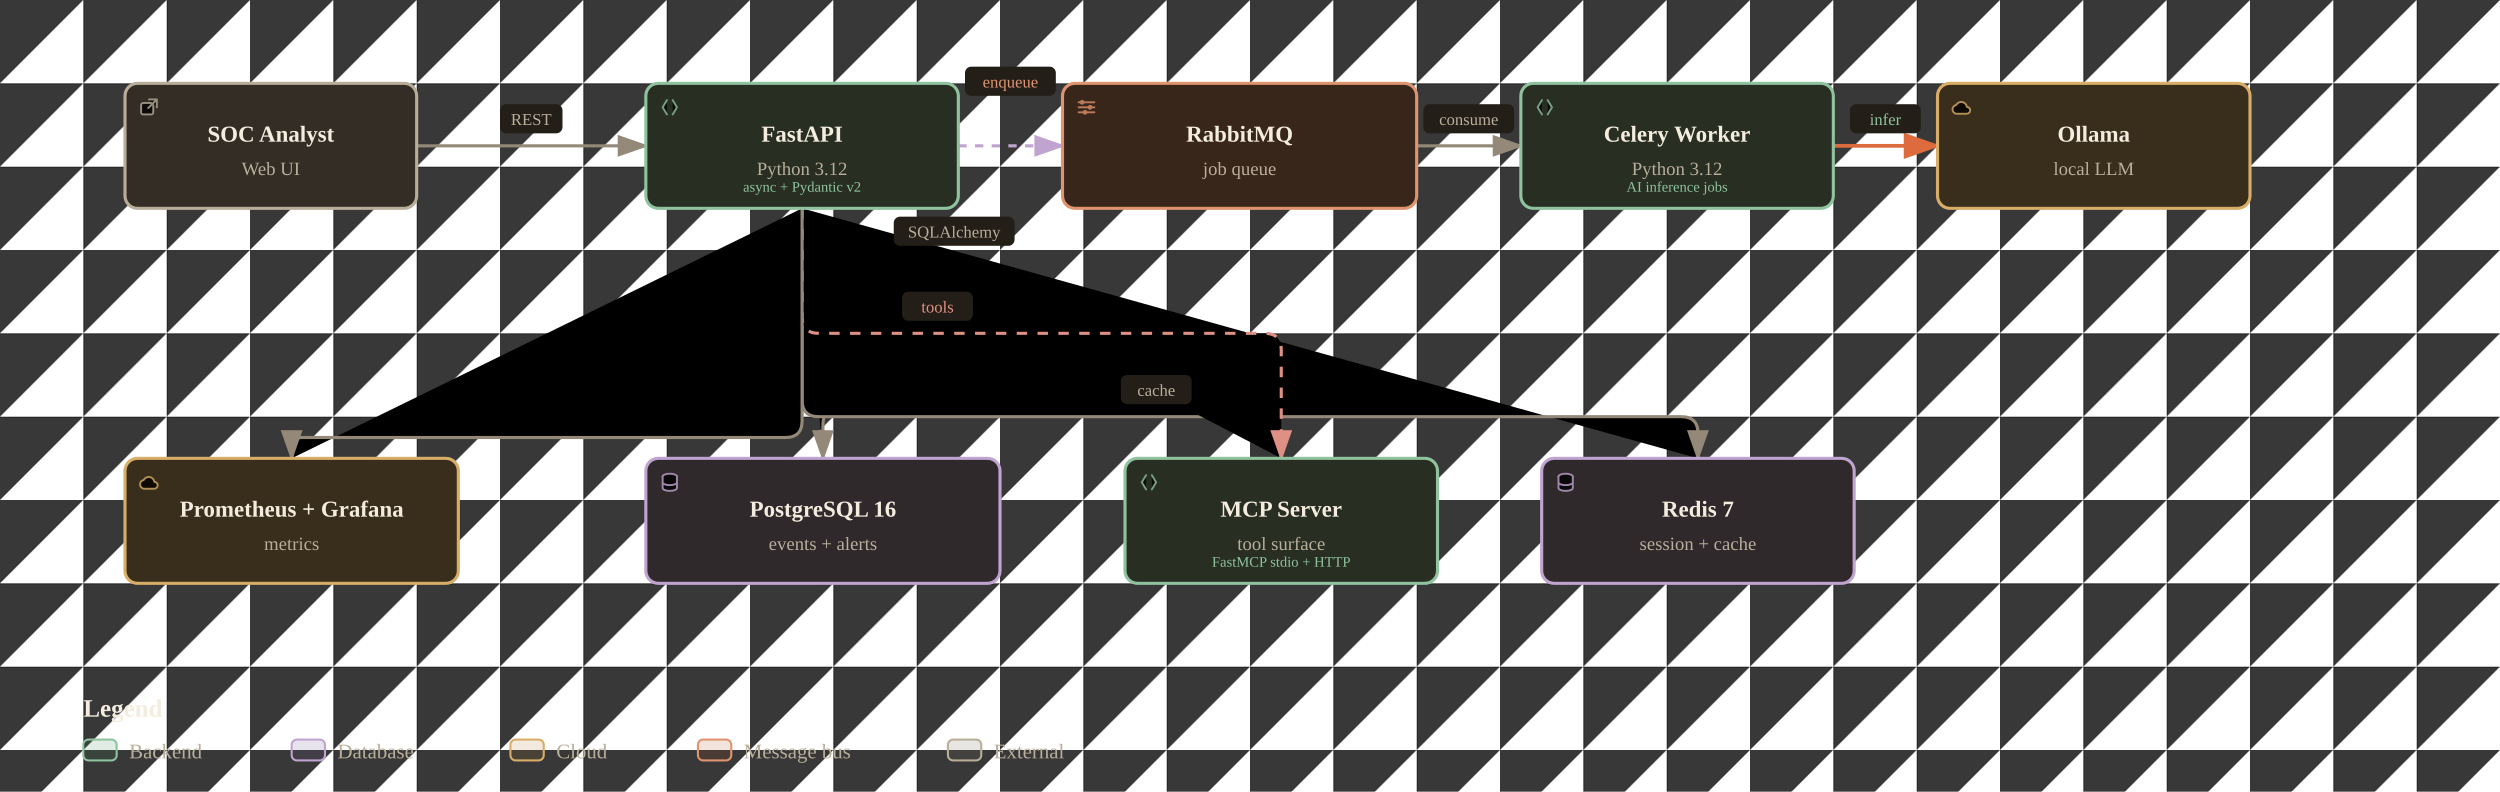
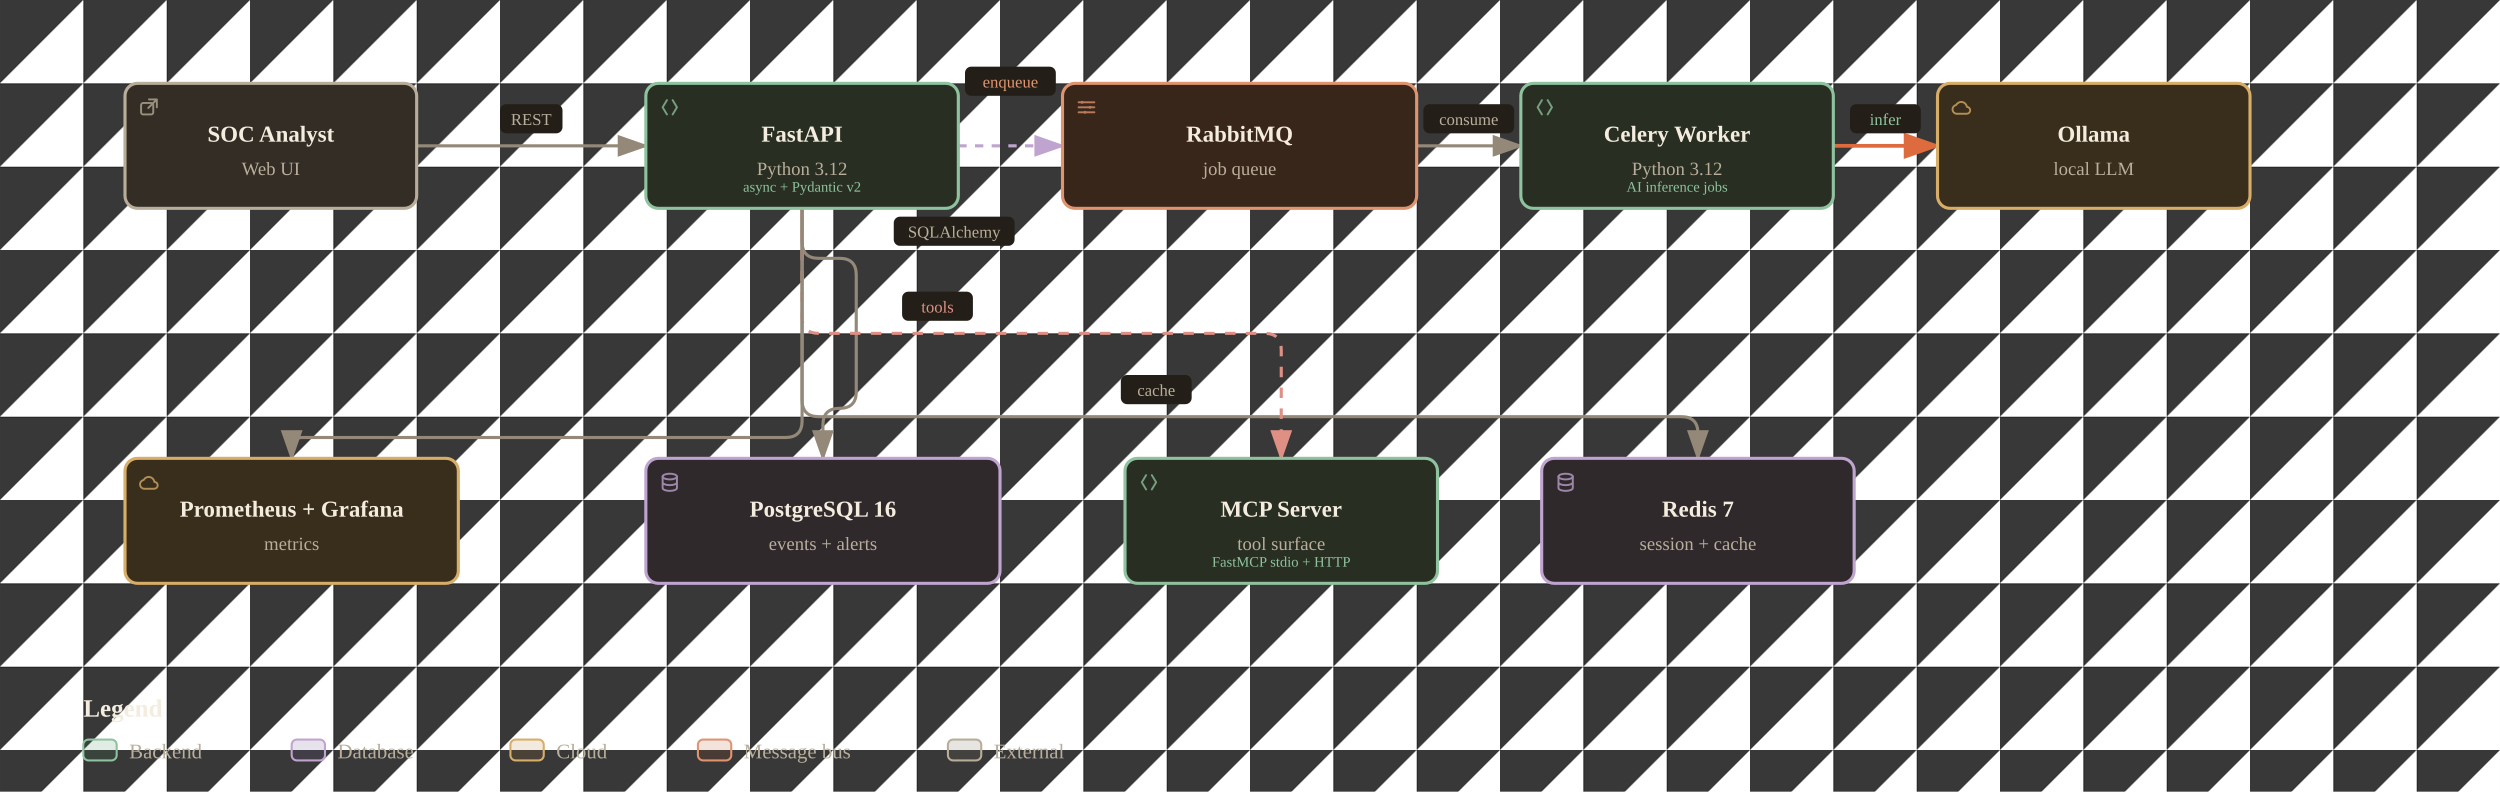
<svg xmlns="http://www.w3.org/2000/svg" viewBox="0 0 1200 380" role="img" lang="en">
  <defs>
    <marker id="arrowhead" markerWidth="10" markerHeight="7" refX="9" refY="3.5" orient="auto">
      <polygon points="0 0, 10 3.5, 0 7" class="m-default" style="fill: #948978" />
    </marker>
    <marker id="arrowhead-emphasis" markerWidth="10" markerHeight="7" refX="9" refY="3.5" orient="auto">
      <polygon points="0 0, 10 3.5, 0 7" class="m-emphasis" style="fill: #dd6b3d" />
    </marker>
    <marker id="arrowhead-security" markerWidth="10" markerHeight="7" refX="9" refY="3.5" orient="auto">
      <polygon points="0 0, 10 3.5, 0 7" class="m-security" style="fill: #df9085" />
    </marker>
    <marker id="arrowhead-dashed" markerWidth="10" markerHeight="7" refX="9" refY="3.5" orient="auto">
      <polygon points="0 0, 10 3.5, 0 7" class="m-dashed" style="fill: #c0a4d0" />
    </marker>
    <pattern id="grid" width="40" height="40" patternUnits="userSpaceOnUse">
      <path d="M 40 0 L 0 0 0 40" class="c-grid" style="stroke-dasharray: 1 3; opacity: 0.78" stroke-width="0.5" />
    </pattern>
  </defs>
  <rect width="100%" height="100%" fill="url(#grid)" />
-   <path data-edge-from="analyst" data-edge-to="api" data-edge-label="REST" data-edge-key="0" data-edge-id="analyst-api" data-composition-points="200,70;310,70" d="M 200 70 L 310 70" class="a-default" style="stroke: #948978" stroke-width="1.5" marker-end="url(#arrowhead)" />
-   <path data-edge-from="api" data-edge-to="postgres" data-edge-label="SQLAlchemy" data-edge-key="1" data-edge-id="api-pg" data-composition-points="385,100;385,124;411,124;411,196;395,196;395,220" d="M 385 100 L 385 116 Q 385 124 393 124 L 403 124 Q 411 124 411 132 L 411 188 Q 411 196 403 196 L 403 196 Q 395 196 395 204 L 395 220" class="a-default" style="stroke: #948978" stroke-width="1.5" marker-end="url(#arrowhead)" />
-   <path data-edge-from="api" data-edge-to="redis" data-edge-label="cache" data-edge-key="2" data-edge-id="api-redis" data-composition-points="385,100;385,200;815,200;815,220" d="M 385 100 L 385 192 Q 385 200 393 200 L 807 200 Q 815 200 815 208 L 815 220" class="a-default" style="stroke: #948978" stroke-width="1.5" marker-end="url(#arrowhead)" />
-   <path data-edge-from="api" data-edge-to="rabbit" data-edge-label="enqueue" data-edge-key="3" data-edge-id="api-rabbit" data-composition-points="460,70;510,70" d="M 460 70 L 510 70" class="a-dashed" style="stroke: #c0a4d0; stroke-dasharray: 4,4" stroke-width="1.5" marker-end="url(#arrowhead-dashed)" />
-   <path data-edge-from="rabbit" data-edge-to="celery" data-edge-label="consume" data-edge-key="4" data-edge-id="rabbit-celery" data-composition-points="680,70;730,70" d="M 680 70 L 730 70" class="a-default" style="stroke: #948978" stroke-width="1.5" marker-end="url(#arrowhead)" />
-   <path data-edge-from="celery" data-edge-to="ollama" data-edge-label="infer" data-edge-key="5" data-edge-id="celery-ollama" data-composition-points="880,70;930,70" d="M 880 70 L 930 70" class="a-emphasis" style="stroke: #dd6b3d" stroke-width="1.8" marker-end="url(#arrowhead-emphasis)" />
-   <path data-edge-from="api" data-edge-to="mcp" data-edge-label="tools" data-edge-key="6" data-edge-id="api-mcp" data-composition-points="385,100;385,160;615,160;615,220" d="M 385 100 L 385 152 Q 385 160 393 160 L 607 160 Q 615 160 615 168 L 615 220" class="a-security" style="stroke: #df9085; stroke-dasharray: 5,5" stroke-width="1.5" marker-end="url(#arrowhead-security)" />
-   <path data-edge-from="api" data-edge-to="prom" data-edge-key="7" data-edge-id="api-prom" data-composition-points="385,100;385,210;140,210;140,220" d="M 385 100 L 385 202 Q 385 210 377 210 L 145 210 Q 140 210 140 215 L 140 220" class="a-default" style="stroke: #948978" stroke-width="1.5" marker-end="url(#arrowhead)" />
+   <path data-edge-from="analyst" data-edge-to="api" data-edge-label="REST" data-edge-key="0" data-edge-id="analyst-api" data-composition-points="200,70;310,70" d="M 200 70 L 310 70" class="a-default" style="stroke: #948978; fill: none" stroke-width="1.5" marker-end="url(#arrowhead)" />
+   <path data-edge-from="api" data-edge-to="postgres" data-edge-label="SQLAlchemy" data-edge-key="1" data-edge-id="api-pg" data-composition-points="385,100;385,124;411,124;411,196;395,196;395,220" d="M 385 100 L 385 116 Q 385 124 393 124 L 403 124 Q 411 124 411 132 L 411 188 Q 411 196 403 196 L 403 196 Q 395 196 395 204 L 395 220" class="a-default" style="stroke: #948978; fill: none" stroke-width="1.5" marker-end="url(#arrowhead)" />
+   <path data-edge-from="api" data-edge-to="redis" data-edge-label="cache" data-edge-key="2" data-edge-id="api-redis" data-composition-points="385,100;385,200;815,200;815,220" d="M 385 100 L 385 192 Q 385 200 393 200 L 807 200 Q 815 200 815 208 L 815 220" class="a-default" style="stroke: #948978; fill: none" stroke-width="1.5" marker-end="url(#arrowhead)" />
+   <path data-edge-from="api" data-edge-to="rabbit" data-edge-label="enqueue" data-edge-key="3" data-edge-id="api-rabbit" data-composition-points="460,70;510,70" d="M 460 70 L 510 70" class="a-dashed" style="stroke: #c0a4d0; fill: none; stroke-dasharray: 4,4" stroke-width="1.5" marker-end="url(#arrowhead-dashed)" />
+   <path data-edge-from="rabbit" data-edge-to="celery" data-edge-label="consume" data-edge-key="4" data-edge-id="rabbit-celery" data-composition-points="680,70;730,70" d="M 680 70 L 730 70" class="a-default" style="stroke: #948978; fill: none" stroke-width="1.5" marker-end="url(#arrowhead)" />
+   <path data-edge-from="celery" data-edge-to="ollama" data-edge-label="infer" data-edge-key="5" data-edge-id="celery-ollama" data-composition-points="880,70;930,70" d="M 880 70 L 930 70" class="a-emphasis" style="stroke: #dd6b3d; fill: none" stroke-width="1.8" marker-end="url(#arrowhead-emphasis)" />
+   <path data-edge-from="api" data-edge-to="mcp" data-edge-label="tools" data-edge-key="6" data-edge-id="api-mcp" data-composition-points="385,100;385,160;615,160;615,220" d="M 385 100 L 385 152 Q 385 160 393 160 L 607 160 Q 615 160 615 168 L 615 220" class="a-security" style="stroke: #df9085; fill: none; stroke-dasharray: 5,5" stroke-width="1.5" marker-end="url(#arrowhead-security)" />
+   <path data-edge-from="api" data-edge-to="prom" data-edge-key="7" data-edge-id="api-prom" data-composition-points="385,100;385,210;140,210;140,220" d="M 385 100 L 385 202 Q 385 210 377 210 L 145 210 Q 140 210 140 215 L 140 220" class="a-default" style="stroke: #948978; fill: none" stroke-width="1.5" marker-end="url(#arrowhead)" />
  <g id="node-analyst" data-node-id="analyst" data-node-label="SOC Analyst" tabindex="0" role="button" aria-label="Focus SOC Analyst, Web UI, Architecture component" aria-pressed="false" data-node-kind="external" data-node-sublabel="Web UI" data-node-context="Architecture component">
-     <rect x="60" y="40" width="140" height="60" rx="6" class="c-mask" style="fill: #231f18" />
+     <rect x="60" y="40" width="140" height="60" rx="6" class="c-mask" style="fill: #231f18; stroke: none" />
    <rect x="60" y="40" width="140" height="60" rx="6" class="c-external" style="fill: rgba(126, 115, 96, 0.18); stroke: #b8ad99" stroke-width="1.5" />
-     <g aria-hidden="true" data-semantic-sigil="external" class="semantic-sigil s-external" style="stroke: currentColor; stroke-width: 1.35; stroke-linecap: round; stroke-linejoin: round; opacity: 0.76; color: #b8ad99" transform="translate(66 46) scale(0.6875)">
+     <g aria-hidden="true" data-semantic-sigil="external" class="semantic-sigil s-external" style="fill: none; stroke: currentColor; stroke-width: 1.35; stroke-linecap: round; stroke-linejoin: round; opacity: 0.76; pointer-events: none; color: #b8ad99" transform="translate(66 46) scale(0.6875)">
      <rect x="2.5" y="5" width="8.5" height="8" rx="1.5" />
      <path d="M8 2.5h5.5V8M13.5 2.5 7.5 8.5" />
    </g>
    <text data-node-label="" data-detail-anchor="" x="130" y="68" class="t-primary" style="fill: #f4eddf" font-size="11" font-weight="600" text-anchor="middle">SOC Analyst</text>
    <text data-detail="context" x="130" y="84" class="t-muted" style="fill: #b9ae9b" font-size="9" text-anchor="middle">Web UI</text>
  </g>
  <g id="node-api" data-node-id="api" data-node-label="FastAPI" tabindex="0" role="button" aria-label="Focus FastAPI, Python 3.12, Architecture component" aria-pressed="false" data-node-kind="backend" data-node-sublabel="Python 3.12" data-node-tag="async + Pydantic v2" data-node-context="Architecture component">
-     <rect x="310" y="40" width="150" height="60" rx="6" class="c-mask" style="fill: #231f18" />
+     <rect x="310" y="40" width="150" height="60" rx="6" class="c-mask" style="fill: #231f18; stroke: none" />
    <rect x="310" y="40" width="150" height="60" rx="6" class="c-backend" style="fill: rgba(63, 132, 92, 0.16); stroke: #8fc29e" stroke-width="1.5" />
-     <g aria-hidden="true" data-semantic-sigil="backend" class="semantic-sigil s-backend" style="stroke: currentColor; stroke-width: 1.35; stroke-linecap: round; stroke-linejoin: round; opacity: 0.76; color: #8fc29e" transform="translate(316 46) scale(0.6875)">
+     <g aria-hidden="true" data-semantic-sigil="backend" class="semantic-sigil s-backend" style="fill: none; stroke: currentColor; stroke-width: 1.35; stroke-linecap: round; stroke-linejoin: round; opacity: 0.76; pointer-events: none; color: #8fc29e" transform="translate(316 46) scale(0.6875)">
      <path d="M6 3 3 8l3 5M10 3l3 5-3 5" />
    </g>
    <text data-node-label="" data-detail-anchor="" x="385" y="68" class="t-primary" style="fill: #f4eddf" font-size="11" font-weight="600" text-anchor="middle">FastAPI</text>
    <text data-detail="context" x="385" y="84" class="t-muted" style="fill: #b9ae9b" font-size="9" text-anchor="middle">Python 3.12</text>
    <text data-detail="fine" x="385" y="92" class="t-backend" style="fill: #8fc29e" font-size="7" text-anchor="middle">async + Pydantic v2</text>
  </g>
  <g id="node-rabbit" data-node-id="rabbit" data-node-label="RabbitMQ" tabindex="0" role="button" aria-label="Focus RabbitMQ, job queue, Architecture component" aria-pressed="false" data-node-kind="messagebus" data-node-sublabel="job queue" data-node-context="Architecture component">
-     <rect x="510" y="40" width="170" height="60" rx="6" class="c-mask" style="fill: #231f18" />
+     <rect x="510" y="40" width="170" height="60" rx="6" class="c-mask" style="fill: #231f18; stroke: none" />
    <rect x="510" y="40" width="170" height="60" rx="6" class="c-messagebus" style="fill: rgba(174, 79, 42, 0.16); stroke: #df946f" stroke-width="1.5" />
-     <g aria-hidden="true" data-semantic-sigil="messagebus" class="semantic-sigil s-messagebus" style="stroke: currentColor; stroke-width: 1.35; stroke-linecap: round; stroke-linejoin: round; opacity: 0.76; color: #df946f" transform="translate(516 46) scale(0.6875)">
+     <g aria-hidden="true" data-semantic-sigil="messagebus" class="semantic-sigil s-messagebus" style="fill: none; stroke: currentColor; stroke-width: 1.35; stroke-linecap: round; stroke-linejoin: round; opacity: 0.76; pointer-events: none; color: #df946f" transform="translate(516 46) scale(0.6875)">
      <path d="M2.5 4.5h11M2.5 8h11M2.5 11.5h11" />
-       <circle cx="5" cy="4.5" r="1" class="sigil-fill" style="fill: currentColor" />
-       <circle cx="10.5" cy="8" r="1" class="sigil-fill" style="fill: currentColor" />
-       <circle cx="7" cy="11.5" r="1" class="sigil-fill" style="fill: currentColor" />
+       <circle cx="5" cy="4.5" r="1" class="sigil-fill" style="fill: currentColor; stroke: none" />
+       <circle cx="10.5" cy="8" r="1" class="sigil-fill" style="fill: currentColor; stroke: none" />
+       <circle cx="7" cy="11.5" r="1" class="sigil-fill" style="fill: currentColor; stroke: none" />
    </g>
    <text data-node-label="" data-detail-anchor="" x="595" y="68" class="t-primary" style="fill: #f4eddf" font-size="11" font-weight="600" text-anchor="middle">RabbitMQ</text>
    <text data-detail="context" x="595" y="84" class="t-muted" style="fill: #b9ae9b" font-size="9" text-anchor="middle">job queue</text>
  </g>
  <g id="node-celery" data-node-id="celery" data-node-label="Celery Worker" tabindex="0" role="button" aria-label="Focus Celery Worker, Python 3.12, Architecture component" aria-pressed="false" data-node-kind="backend" data-node-sublabel="Python 3.12" data-node-tag="AI inference jobs" data-node-context="Architecture component">
-     <rect x="730" y="40" width="150" height="60" rx="6" class="c-mask" style="fill: #231f18" />
+     <rect x="730" y="40" width="150" height="60" rx="6" class="c-mask" style="fill: #231f18; stroke: none" />
    <rect x="730" y="40" width="150" height="60" rx="6" class="c-backend" style="fill: rgba(63, 132, 92, 0.16); stroke: #8fc29e" stroke-width="1.5" />
-     <g aria-hidden="true" data-semantic-sigil="backend" class="semantic-sigil s-backend" style="stroke: currentColor; stroke-width: 1.35; stroke-linecap: round; stroke-linejoin: round; opacity: 0.76; color: #8fc29e" transform="translate(736 46) scale(0.6875)">
+     <g aria-hidden="true" data-semantic-sigil="backend" class="semantic-sigil s-backend" style="fill: none; stroke: currentColor; stroke-width: 1.35; stroke-linecap: round; stroke-linejoin: round; opacity: 0.76; pointer-events: none; color: #8fc29e" transform="translate(736 46) scale(0.6875)">
      <path d="M6 3 3 8l3 5M10 3l3 5-3 5" />
    </g>
    <text data-node-label="" data-detail-anchor="" x="805" y="68" class="t-primary" style="fill: #f4eddf" font-size="11" font-weight="600" text-anchor="middle">Celery Worker</text>
    <text data-detail="context" x="805" y="84" class="t-muted" style="fill: #b9ae9b" font-size="9" text-anchor="middle">Python 3.12</text>
    <text data-detail="fine" x="805" y="92" class="t-backend" style="fill: #8fc29e" font-size="7" text-anchor="middle">AI inference jobs</text>
  </g>
  <g id="node-ollama" data-node-id="ollama" data-node-label="Ollama" tabindex="0" role="button" aria-label="Focus Ollama, local LLM, Architecture component" aria-pressed="false" data-node-kind="cloud" data-node-sublabel="local LLM" data-node-context="Architecture component">
-     <rect x="930" y="40" width="150" height="60" rx="6" class="c-mask" style="fill: #231f18" />
+     <rect x="930" y="40" width="150" height="60" rx="6" class="c-mask" style="fill: #231f18; stroke: none" />
    <rect x="930" y="40" width="150" height="60" rx="6" class="c-cloud" style="fill: rgba(170, 119, 49, 0.16); stroke: #d8ad68" stroke-width="1.5" />
-     <g aria-hidden="true" data-semantic-sigil="cloud" class="semantic-sigil s-cloud" style="stroke: currentColor; stroke-width: 1.35; stroke-linecap: round; stroke-linejoin: round; opacity: 0.76; color: #d8ad68" transform="translate(936 46) scale(0.6875)">
+     <g aria-hidden="true" data-semantic-sigil="cloud" class="semantic-sigil s-cloud" style="fill: none; stroke: currentColor; stroke-width: 1.35; stroke-linecap: round; stroke-linejoin: round; opacity: 0.76; pointer-events: none; color: #d8ad68" transform="translate(936 46) scale(0.6875)">
      <path d="M4.3 12.5h7.3a2.4 2.4 0 0 0 .2-4.8 4 4 0 0 0-7.5-1.3A3.1 3.1 0 0 0 4.3 12.5Z" />
    </g>
    <text data-node-label="" data-detail-anchor="" x="1005" y="68" class="t-primary" style="fill: #f4eddf" font-size="11" font-weight="600" text-anchor="middle">Ollama</text>
    <text data-detail="context" x="1005" y="84" class="t-muted" style="fill: #b9ae9b" font-size="9" text-anchor="middle">local LLM</text>
  </g>
  <g id="node-prom" data-node-id="prom" data-node-label="Prometheus + Grafana" tabindex="0" role="button" aria-label="Focus Prometheus + Grafana, metrics, Architecture component" aria-pressed="false" data-node-kind="cloud" data-node-sublabel="metrics" data-node-context="Architecture component">
-     <rect x="60" y="220" width="160" height="60" rx="6" class="c-mask" style="fill: #231f18" />
+     <rect x="60" y="220" width="160" height="60" rx="6" class="c-mask" style="fill: #231f18; stroke: none" />
    <rect x="60" y="220" width="160" height="60" rx="6" class="c-cloud" style="fill: rgba(170, 119, 49, 0.16); stroke: #d8ad68" stroke-width="1.5" />
-     <g aria-hidden="true" data-semantic-sigil="cloud" class="semantic-sigil s-cloud" style="stroke: currentColor; stroke-width: 1.35; stroke-linecap: round; stroke-linejoin: round; opacity: 0.76; color: #d8ad68" transform="translate(66 226) scale(0.6875)">
+     <g aria-hidden="true" data-semantic-sigil="cloud" class="semantic-sigil s-cloud" style="fill: none; stroke: currentColor; stroke-width: 1.35; stroke-linecap: round; stroke-linejoin: round; opacity: 0.76; pointer-events: none; color: #d8ad68" transform="translate(66 226) scale(0.6875)">
      <path d="M4.3 12.5h7.3a2.4 2.4 0 0 0 .2-4.8 4 4 0 0 0-7.5-1.3A3.1 3.1 0 0 0 4.3 12.5Z" />
    </g>
    <text data-node-label="" data-detail-anchor="" x="140" y="248" class="t-primary" style="fill: #f4eddf" font-size="11" font-weight="600" text-anchor="middle">Prometheus + Grafana</text>
    <text data-detail="context" x="140" y="264" class="t-muted" style="fill: #b9ae9b" font-size="9" text-anchor="middle">metrics</text>
  </g>
  <g id="node-postgres" data-node-id="postgres" data-node-label="PostgreSQL 16" tabindex="0" role="button" aria-label="Focus PostgreSQL 16, events + alerts, Architecture component" aria-pressed="false" data-node-kind="database" data-node-sublabel="events + alerts" data-node-context="Architecture component">
-     <rect x="310" y="220" width="170" height="60" rx="6" class="c-mask" style="fill: #231f18" />
+     <rect x="310" y="220" width="170" height="60" rx="6" class="c-mask" style="fill: #231f18; stroke: none" />
    <rect x="310" y="220" width="170" height="60" rx="6" class="c-database" style="fill: rgba(117, 91, 141, 0.17); stroke: #c0a4d0" stroke-width="1.5" />
-     <g aria-hidden="true" data-semantic-sigil="database" class="semantic-sigil s-database" style="stroke: currentColor; stroke-width: 1.35; stroke-linecap: round; stroke-linejoin: round; opacity: 0.76; color: #c0a4d0" transform="translate(316 226) scale(0.6875)">
+     <g aria-hidden="true" data-semantic-sigil="database" class="semantic-sigil s-database" style="fill: none; stroke: currentColor; stroke-width: 1.35; stroke-linecap: round; stroke-linejoin: round; opacity: 0.76; pointer-events: none; color: #c0a4d0" transform="translate(316 226) scale(0.6875)">
      <ellipse cx="8" cy="4" rx="5" ry="2" />
      <path d="M3 4v8c0 1.1 2.2 2 5 2s5-.9 5-2V4M3 8c0 1.1 2.2 2 5 2s5-.9 5-2" />
    </g>
    <text data-node-label="" data-detail-anchor="" x="395" y="248" class="t-primary" style="fill: #f4eddf" font-size="11" font-weight="600" text-anchor="middle">PostgreSQL 16</text>
    <text data-detail="context" x="395" y="264" class="t-muted" style="fill: #b9ae9b" font-size="9" text-anchor="middle">events + alerts</text>
  </g>
  <g id="node-mcp" data-node-id="mcp" data-node-label="MCP Server" tabindex="0" role="button" aria-label="Focus MCP Server, tool surface, Architecture component" aria-pressed="false" data-node-kind="backend" data-node-sublabel="tool surface" data-node-tag="FastMCP stdio + HTTP" data-node-context="Architecture component">
-     <rect x="540" y="220" width="150" height="60" rx="6" class="c-mask" style="fill: #231f18" />
+     <rect x="540" y="220" width="150" height="60" rx="6" class="c-mask" style="fill: #231f18; stroke: none" />
    <rect x="540" y="220" width="150" height="60" rx="6" class="c-backend" style="fill: rgba(63, 132, 92, 0.16); stroke: #8fc29e" stroke-width="1.5" />
-     <g aria-hidden="true" data-semantic-sigil="backend" class="semantic-sigil s-backend" style="stroke: currentColor; stroke-width: 1.35; stroke-linecap: round; stroke-linejoin: round; opacity: 0.76; color: #8fc29e" transform="translate(546 226) scale(0.6875)">
+     <g aria-hidden="true" data-semantic-sigil="backend" class="semantic-sigil s-backend" style="fill: none; stroke: currentColor; stroke-width: 1.35; stroke-linecap: round; stroke-linejoin: round; opacity: 0.76; pointer-events: none; color: #8fc29e" transform="translate(546 226) scale(0.6875)">
      <path d="M6 3 3 8l3 5M10 3l3 5-3 5" />
    </g>
    <text data-node-label="" data-detail-anchor="" x="615" y="248" class="t-primary" style="fill: #f4eddf" font-size="11" font-weight="600" text-anchor="middle">MCP Server</text>
    <text data-detail="context" x="615" y="264" class="t-muted" style="fill: #b9ae9b" font-size="9" text-anchor="middle">tool surface</text>
    <text data-detail="fine" x="615" y="272" class="t-backend" style="fill: #8fc29e" font-size="7" text-anchor="middle">FastMCP stdio + HTTP</text>
  </g>
  <g id="node-redis" data-node-id="redis" data-node-label="Redis 7" tabindex="0" role="button" aria-label="Focus Redis 7, session + cache, Architecture component" aria-pressed="false" data-node-kind="database" data-node-sublabel="session + cache" data-node-context="Architecture component">
-     <rect x="740" y="220" width="150" height="60" rx="6" class="c-mask" style="fill: #231f18" />
+     <rect x="740" y="220" width="150" height="60" rx="6" class="c-mask" style="fill: #231f18; stroke: none" />
    <rect x="740" y="220" width="150" height="60" rx="6" class="c-database" style="fill: rgba(117, 91, 141, 0.17); stroke: #c0a4d0" stroke-width="1.5" />
-     <g aria-hidden="true" data-semantic-sigil="database" class="semantic-sigil s-database" style="stroke: currentColor; stroke-width: 1.35; stroke-linecap: round; stroke-linejoin: round; opacity: 0.76; color: #c0a4d0" transform="translate(746 226) scale(0.6875)">
+     <g aria-hidden="true" data-semantic-sigil="database" class="semantic-sigil s-database" style="fill: none; stroke: currentColor; stroke-width: 1.35; stroke-linecap: round; stroke-linejoin: round; opacity: 0.76; pointer-events: none; color: #c0a4d0" transform="translate(746 226) scale(0.6875)">
      <ellipse cx="8" cy="4" rx="5" ry="2" />
      <path d="M3 4v8c0 1.1 2.2 2 5 2s5-.9 5-2V4M3 8c0 1.1 2.2 2 5 2s5-.9 5-2" />
    </g>
    <text data-node-label="" data-detail-anchor="" x="815" y="248" class="t-primary" style="fill: #f4eddf" font-size="11" font-weight="600" text-anchor="middle">Redis 7</text>
    <text data-detail="context" x="815" y="264" class="t-muted" style="fill: #b9ae9b" font-size="9" text-anchor="middle">session + cache</text>
  </g>
  <g data-detail="context" data-edge-from="analyst" data-edge-to="api" data-edge-label="REST" data-edge-key="0" data-edge-id="analyst-api">
-     <rect x="240" y="50" width="30" height="14" rx="3" class="c-mask" style="fill: #231f18" />
+     <rect x="240" y="50" width="30" height="14" rx="3" class="c-mask" style="fill: #231f18; stroke: none" />
    <text x="255" y="60" class="t-muted" style="fill: #b9ae9b" font-size="8" text-anchor="middle">REST</text>
  </g>
  <g data-detail="context" data-edge-from="api" data-edge-to="postgres" data-edge-label="SQLAlchemy" data-edge-key="1" data-edge-id="api-pg">
-     <rect x="429" y="104" width="58" height="14" rx="3" class="c-mask" style="fill: #231f18" />
+     <rect x="429" y="104" width="58" height="14" rx="3" class="c-mask" style="fill: #231f18; stroke: none" />
    <text x="458" y="114" class="t-muted" style="fill: #b9ae9b" font-size="8" text-anchor="middle">SQLAlchemy</text>
  </g>
  <g data-detail="context" data-edge-from="api" data-edge-to="redis" data-edge-label="cache" data-edge-key="2" data-edge-id="api-redis">
-     <rect x="538" y="180" width="34" height="14" rx="3" class="c-mask" style="fill: #231f18" />
+     <rect x="538" y="180" width="34" height="14" rx="3" class="c-mask" style="fill: #231f18; stroke: none" />
    <text x="555" y="190" class="t-muted" style="fill: #b9ae9b" font-size="8" text-anchor="middle">cache</text>
  </g>
  <g data-detail="context" data-edge-from="api" data-edge-to="rabbit" data-edge-label="enqueue" data-edge-key="3" data-edge-id="api-rabbit">
-     <rect x="463.2" y="32" width="43.6" height="14" rx="3" class="c-mask" style="fill: #231f18" />
+     <rect x="463.2" y="32" width="43.6" height="14" rx="3" class="c-mask" style="fill: #231f18; stroke: none" />
    <text x="485" y="42" class="t-messagebus" style="fill: #df946f" font-size="8" text-anchor="middle">enqueue</text>
  </g>
  <g data-detail="context" data-edge-from="rabbit" data-edge-to="celery" data-edge-label="consume" data-edge-key="4" data-edge-id="rabbit-celery">
-     <rect x="683.2" y="50" width="43.6" height="14" rx="3" class="c-mask" style="fill: #231f18" />
+     <rect x="683.2" y="50" width="43.6" height="14" rx="3" class="c-mask" style="fill: #231f18; stroke: none" />
    <text x="705" y="60" class="t-muted" style="fill: #b9ae9b" font-size="8" text-anchor="middle">consume</text>
  </g>
  <g data-detail="context" data-edge-from="celery" data-edge-to="ollama" data-edge-label="infer" data-edge-key="5" data-edge-id="celery-ollama">
-     <rect x="888" y="50" width="34" height="14" rx="3" class="c-mask" style="fill: #231f18" />
+     <rect x="888" y="50" width="34" height="14" rx="3" class="c-mask" style="fill: #231f18; stroke: none" />
    <text x="905" y="60" class="t-backend" style="fill: #8fc29e" font-size="8" text-anchor="middle">infer</text>
  </g>
  <g data-detail="context" data-edge-from="api" data-edge-to="mcp" data-edge-label="tools" data-edge-key="6" data-edge-id="api-mcp">
-     <rect x="433" y="140" width="34" height="14" rx="3" class="c-mask" style="fill: #231f18" />
+     <rect x="433" y="140" width="34" height="14" rx="3" class="c-mask" style="fill: #231f18; stroke: none" />
    <text x="450" y="150" class="t-security" style="fill: #df9085" font-size="8" text-anchor="middle">tools</text>
  </g>
  <g data-legend="" data-legend-bridge="">
    <text x="40" y="344" class="t-primary" style="fill: #f4eddf" font-size="12" font-weight="650">Legend</text>
    <g data-legend-semantic-kind="backend" data-legend-kind="backend" data-legend-label="Backend" data-legend-x="40" data-legend-baseline="364" data-legend-width="78">
      <rect x="40" y="355" width="16" height="10" rx="2.5" class="c-backend" style="fill: rgba(63, 132, 92, 0.16); stroke: #8fc29e" stroke-width="1" />
      <text x="62" y="364" class="t-muted" style="fill: #b9ae9b" font-size="10" font-weight="500">Backend</text>
    </g>
    <g data-legend-semantic-kind="database" data-legend-kind="database" data-legend-label="Database" data-legend-x="140" data-legend-baseline="364" data-legend-width="83">
      <rect x="140" y="355" width="16" height="10" rx="2.5" class="c-database" style="fill: rgba(117, 91, 141, 0.17); stroke: #c0a4d0" stroke-width="1" />
      <text x="162" y="364" class="t-muted" style="fill: #b9ae9b" font-size="10" font-weight="500">Database</text>
    </g>
    <g data-legend-semantic-kind="cloud" data-legend-kind="cloud" data-legend-label="Cloud" data-legend-x="245" data-legend-baseline="364" data-legend-width="68">
      <rect x="245" y="355" width="16" height="10" rx="2.5" class="c-cloud" style="fill: rgba(170, 119, 49, 0.16); stroke: #d8ad68" stroke-width="1" />
      <text x="267" y="364" class="t-muted" style="fill: #b9ae9b" font-size="10" font-weight="500">Cloud</text>
    </g>
    <g data-legend-semantic-kind="messagebus" data-legend-kind="messagebus" data-legend-label="Message bus" data-legend-x="335" data-legend-baseline="364" data-legend-width="98">
      <rect x="335" y="355" width="16" height="10" rx="2.5" class="c-messagebus" style="fill: rgba(174, 79, 42, 0.16); stroke: #df946f" stroke-width="1" />
      <text x="357" y="364" class="t-muted" style="fill: #b9ae9b" font-size="10" font-weight="500">Message bus</text>
    </g>
    <g data-legend-semantic-kind="external" data-legend-kind="external" data-legend-label="External" data-legend-x="455" data-legend-baseline="364" data-legend-width="83">
      <rect x="455" y="355" width="16" height="10" rx="2.5" class="c-external" style="fill: rgba(126, 115, 96, 0.18); stroke: #b8ad99" stroke-width="1" />
      <text x="477" y="364" class="t-muted" style="fill: #b9ae9b" font-size="10" font-weight="500">External</text>
    </g>
  </g>
</svg>
